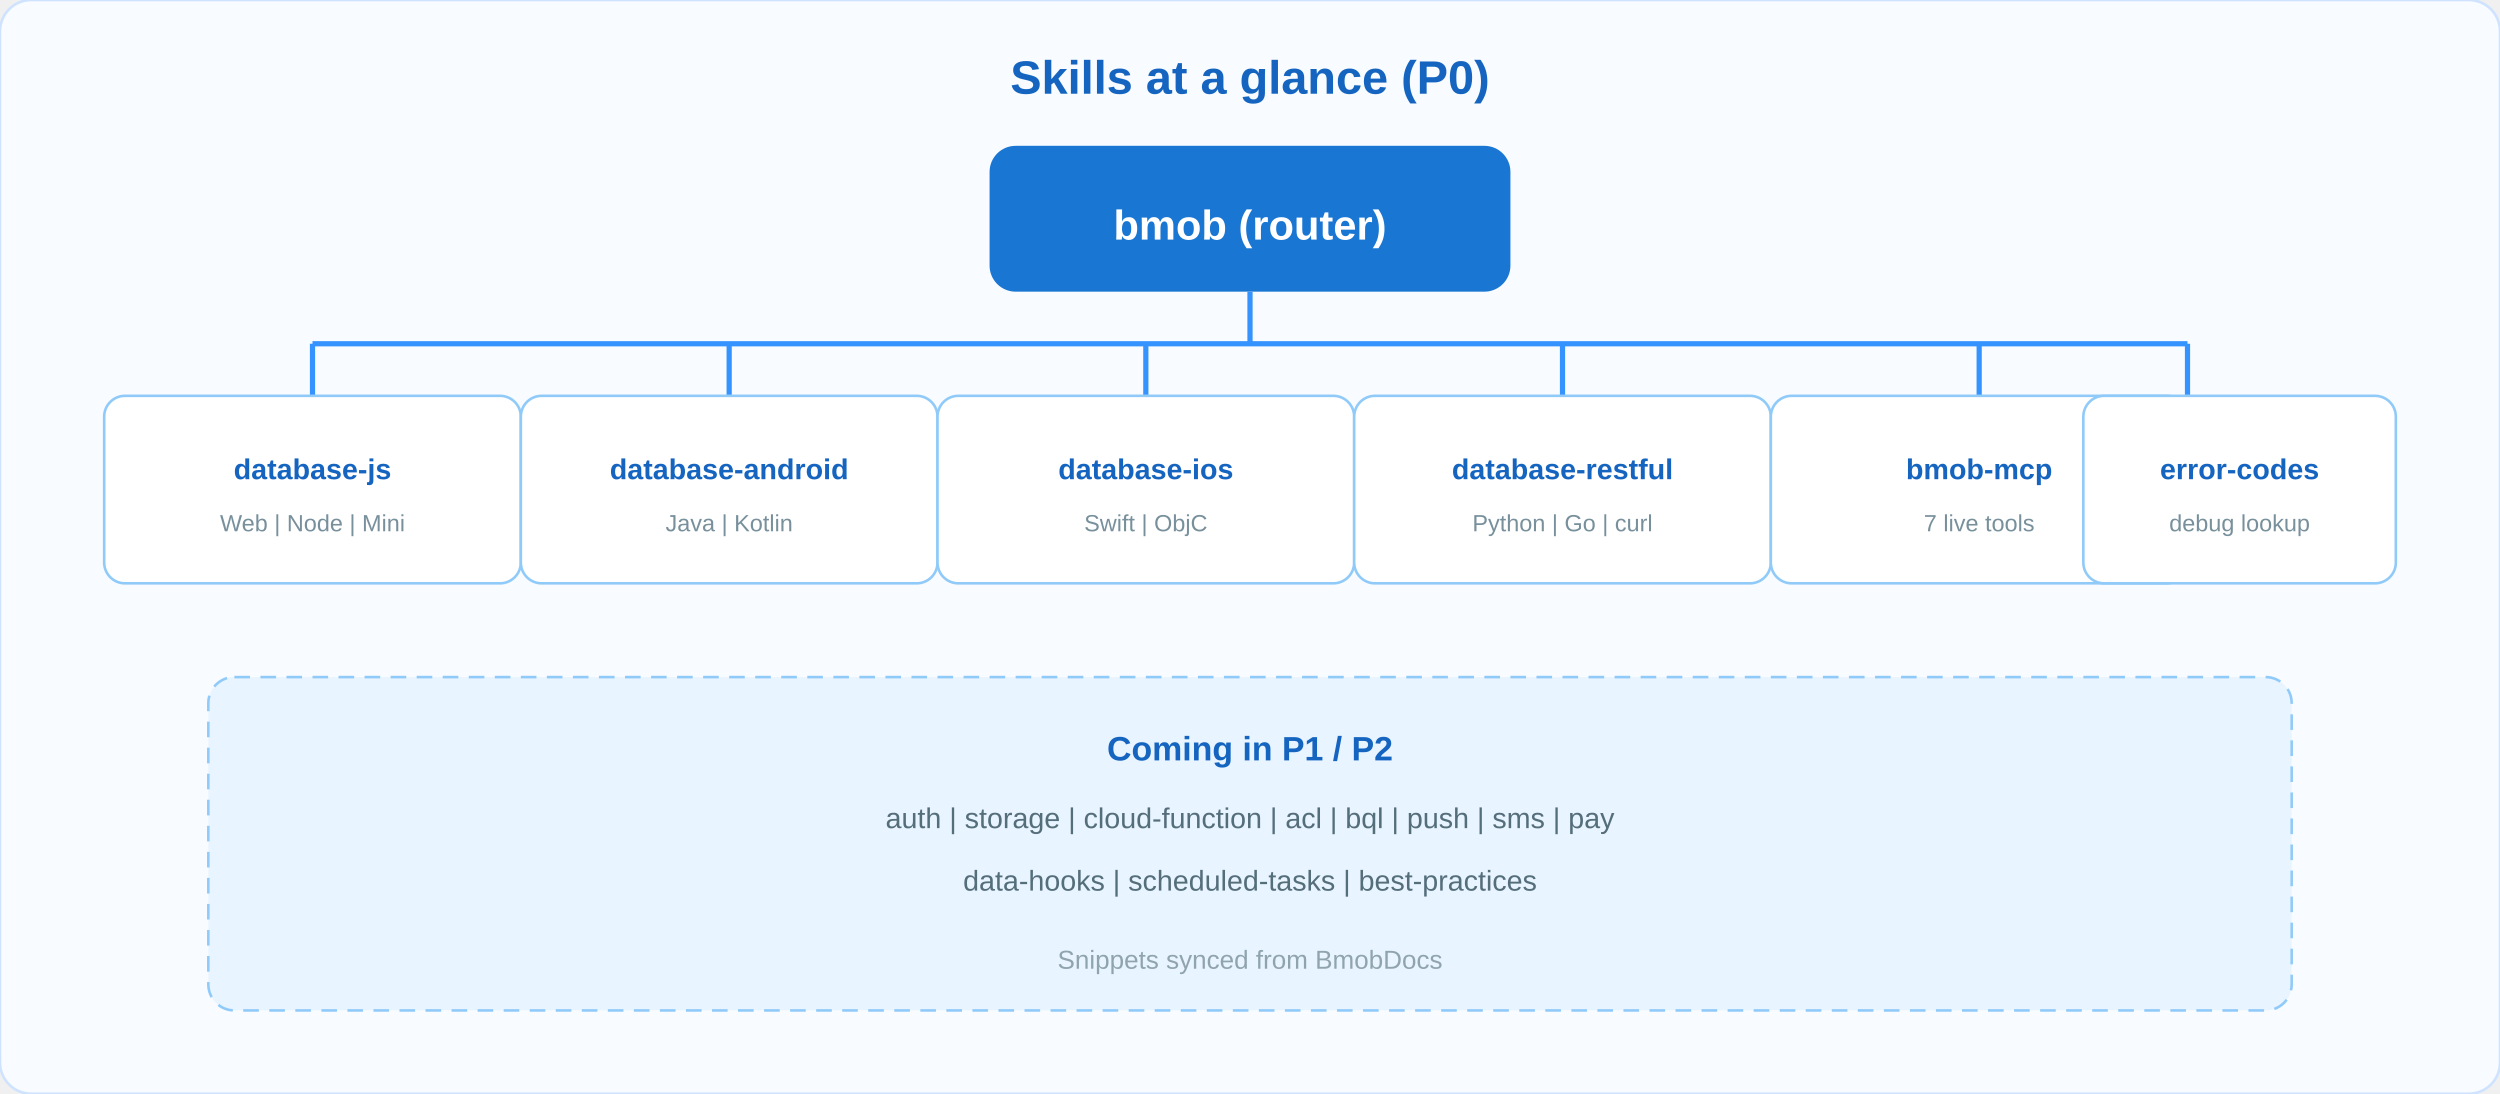
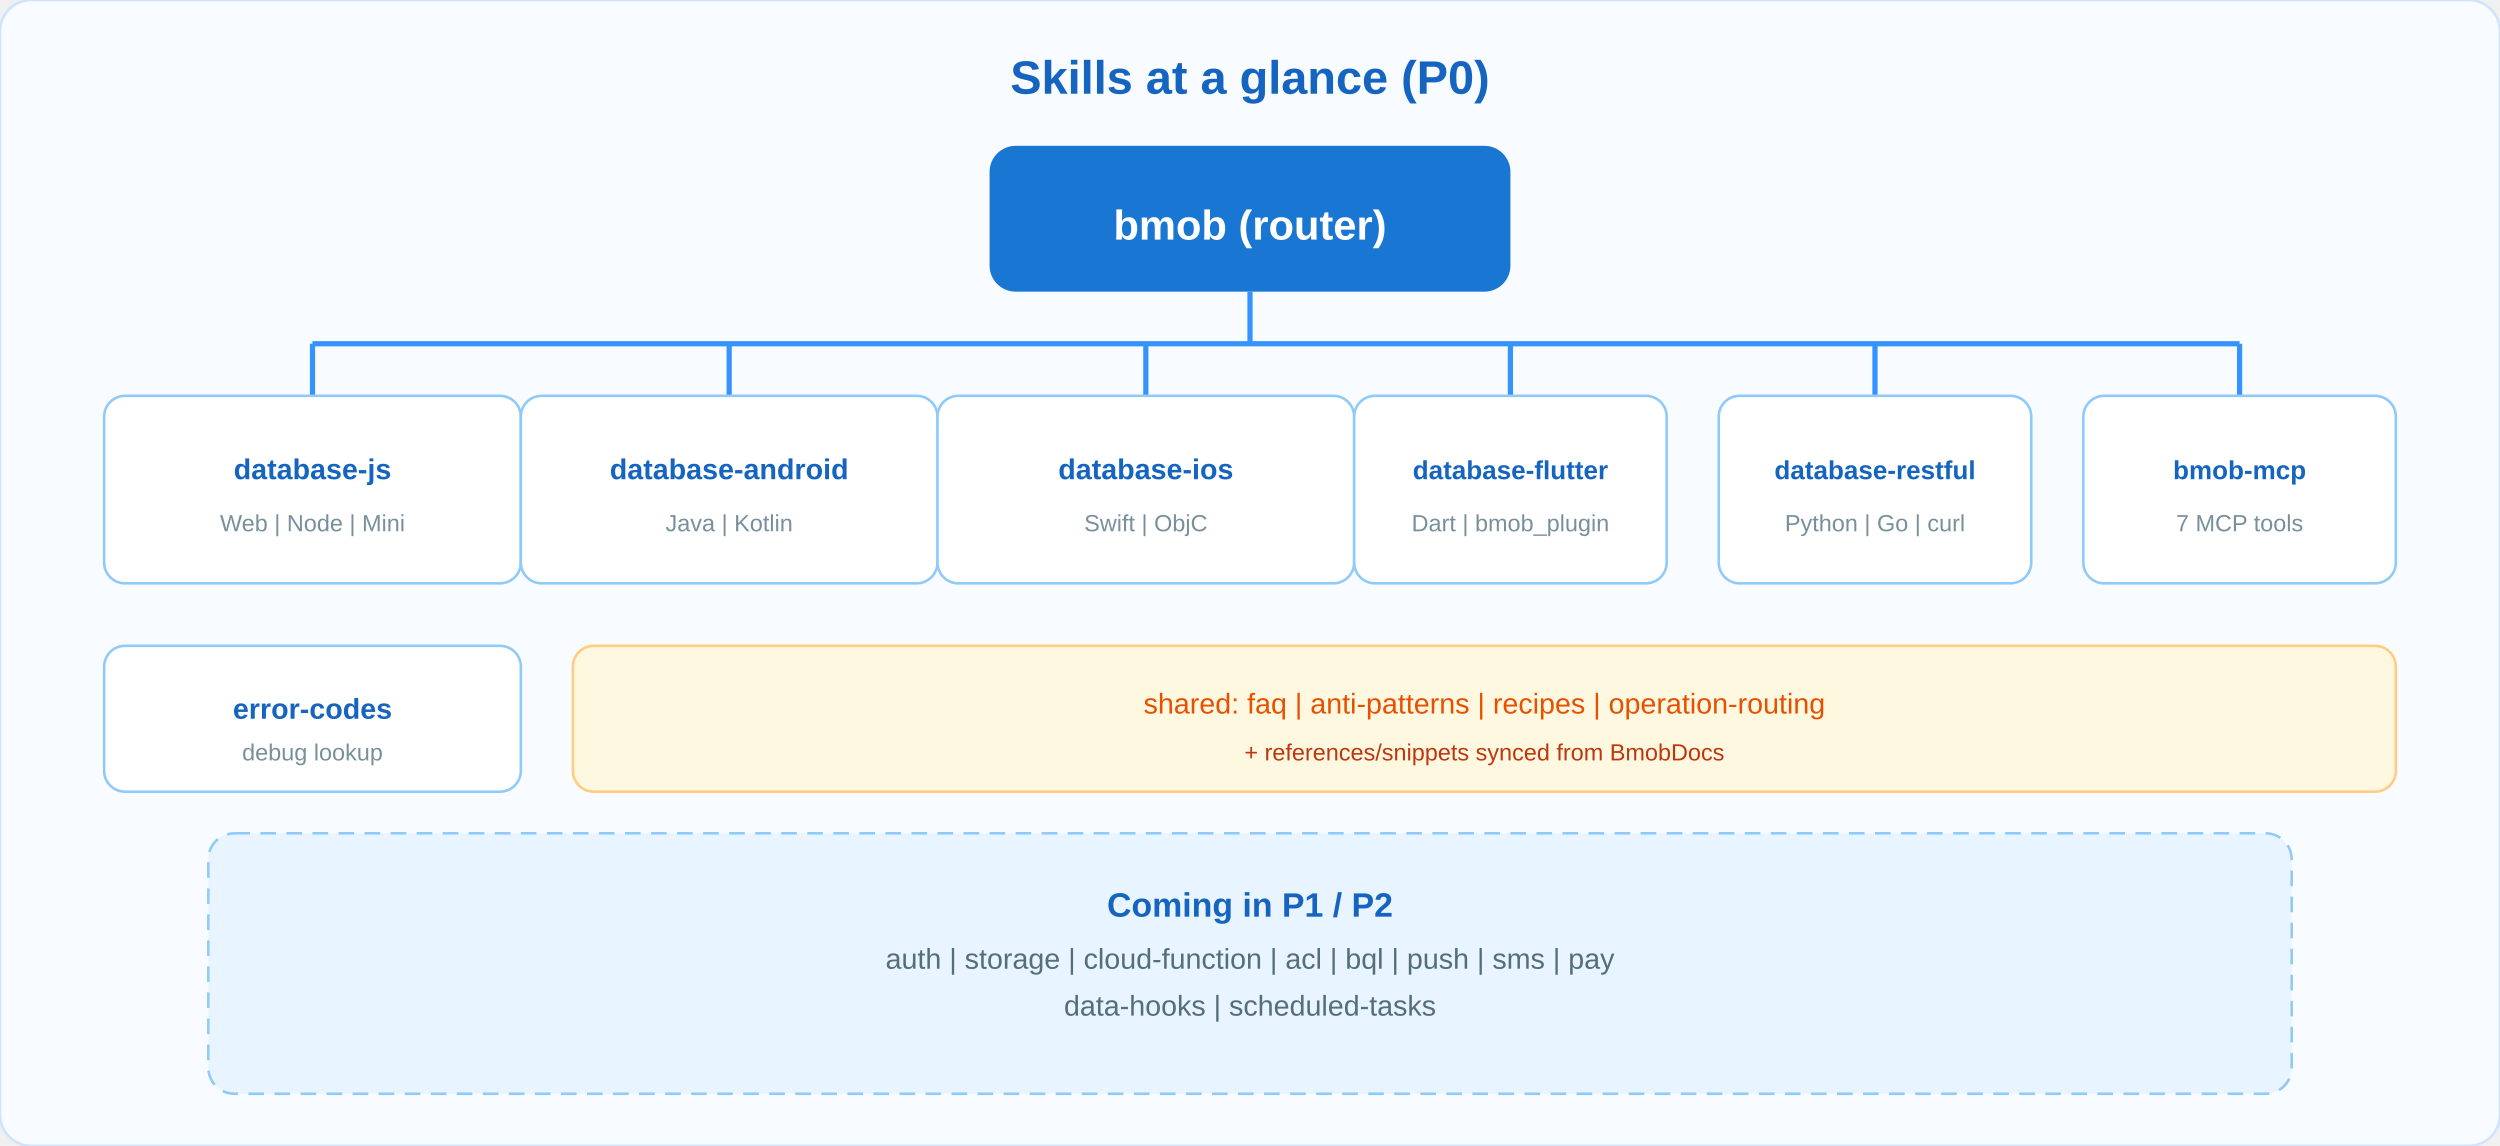
- <svg xmlns="http://www.w3.org/2000/svg" width="960" height="420" viewBox="0 0 960 420">
-   <rect width="960" height="420" rx="12" fill="#f8fbff" stroke="#cfe3ff" />
+ <svg xmlns="http://www.w3.org/2000/svg" width="960" height="440" viewBox="0 0 960 440">
+   <rect width="960" height="440" rx="12" fill="#f8fbff" stroke="#cfe3ff" />
  <text x="480" y="36" text-anchor="middle" font-family="Arial, Helvetica, sans-serif" font-size="18" font-weight="600" fill="#1565c0">Skills at a glance (P0)</text>
  <rect x="380" y="56" width="200" height="56" rx="10" fill="#1976d2" />
  <text x="480" y="92" text-anchor="middle" font-family="Arial, sans-serif" font-size="16" font-weight="700" fill="#ffffff">bmob (router)</text>
  <line x1="480" y1="112" x2="480" y2="132" stroke="#3593ff" stroke-width="2" />
-   <line x1="120" y1="132" x2="840" y2="132" stroke="#3593ff" stroke-width="2" />
+   <line x1="120" y1="132" x2="860" y2="132" stroke="#3593ff" stroke-width="2" />
  <line x1="120" y1="132" x2="120" y2="152" stroke="#3593ff" stroke-width="2" />
  <line x1="280" y1="132" x2="280" y2="152" stroke="#3593ff" stroke-width="2" />
  <line x1="440" y1="132" x2="440" y2="152" stroke="#3593ff" stroke-width="2" />
-   <line x1="600" y1="132" x2="600" y2="152" stroke="#3593ff" stroke-width="2" />
-   <line x1="760" y1="132" x2="760" y2="152" stroke="#3593ff" stroke-width="2" />
-   <line x1="840" y1="132" x2="840" y2="152" stroke="#3593ff" stroke-width="2" />
+   <line x1="580" y1="132" x2="580" y2="152" stroke="#3593ff" stroke-width="2" />
+   <line x1="720" y1="132" x2="720" y2="152" stroke="#3593ff" stroke-width="2" />
+   <line x1="860" y1="132" x2="860" y2="152" stroke="#3593ff" stroke-width="2" />
  <rect x="40" y="152" width="160" height="72" rx="8" fill="#fff" stroke="#90caf9" />
  <text x="120" y="184" text-anchor="middle" font-family="Arial, sans-serif" font-size="11" font-weight="600" fill="#1565c0">database-js</text>
  <text x="120" y="204" text-anchor="middle" font-family="Arial, sans-serif" font-size="9" fill="#78909c">Web | Node | Mini</text>
  <rect x="200" y="152" width="160" height="72" rx="8" fill="#fff" stroke="#90caf9" />
  <text x="280" y="184" text-anchor="middle" font-family="Arial, sans-serif" font-size="11" font-weight="600" fill="#1565c0">database-android</text>
  <text x="280" y="204" text-anchor="middle" font-family="Arial, sans-serif" font-size="9" fill="#78909c">Java | Kotlin</text>
  <rect x="360" y="152" width="160" height="72" rx="8" fill="#fff" stroke="#90caf9" />
  <text x="440" y="184" text-anchor="middle" font-family="Arial, sans-serif" font-size="11" font-weight="600" fill="#1565c0">database-ios</text>
  <text x="440" y="204" text-anchor="middle" font-family="Arial, sans-serif" font-size="9" fill="#78909c">Swift | ObjC</text>
-   <rect x="520" y="152" width="160" height="72" rx="8" fill="#fff" stroke="#90caf9" />
-   <text x="600" y="184" text-anchor="middle" font-family="Arial, sans-serif" font-size="11" font-weight="600" fill="#1565c0">database-restful</text>
-   <text x="600" y="204" text-anchor="middle" font-family="Arial, sans-serif" font-size="9" fill="#78909c">Python | Go | curl</text>
-   <rect x="680" y="152" width="160" height="72" rx="8" fill="#fff" stroke="#90caf9" />
-   <text x="760" y="184" text-anchor="middle" font-family="Arial, sans-serif" font-size="11" font-weight="600" fill="#1565c0">bmob-mcp</text>
-   <text x="760" y="204" text-anchor="middle" font-family="Arial, sans-serif" font-size="9" fill="#78909c">7 live tools</text>
+   <rect x="520" y="152" width="120" height="72" rx="8" fill="#fff" stroke="#90caf9" />
+   <text x="580" y="184" text-anchor="middle" font-family="Arial, sans-serif" font-size="10" font-weight="600" fill="#1565c0">database-flutter</text>
+   <text x="580" y="204" text-anchor="middle" font-family="Arial, sans-serif" font-size="9" fill="#78909c">Dart | bmob_plugin</text>
+   <rect x="660" y="152" width="120" height="72" rx="8" fill="#fff" stroke="#90caf9" />
+   <text x="720" y="184" text-anchor="middle" font-family="Arial, sans-serif" font-size="10" font-weight="600" fill="#1565c0">database-restful</text>
+   <text x="720" y="204" text-anchor="middle" font-family="Arial, sans-serif" font-size="9" fill="#78909c">Python | Go | curl</text>
  <rect x="800" y="152" width="120" height="72" rx="8" fill="#fff" stroke="#90caf9" />
-   <text x="860" y="184" text-anchor="middle" font-family="Arial, sans-serif" font-size="11" font-weight="600" fill="#1565c0">error-codes</text>
-   <text x="860" y="204" text-anchor="middle" font-family="Arial, sans-serif" font-size="9" fill="#78909c">debug lookup</text>
-   <rect x="80" y="260" width="800" height="128" rx="10" fill="#e8f4ff" stroke="#90caf9" stroke-dasharray="6 4" />
-   <text x="480" y="292" text-anchor="middle" font-family="Arial, sans-serif" font-size="13" font-weight="600" fill="#1565c0">Coming in P1 / P2</text>
-   <text x="480" y="318" text-anchor="middle" font-family="Arial, sans-serif" font-size="11" fill="#546e7a">auth | storage | cloud-function | acl | bql | push | sms | pay</text>
-   <text x="480" y="342" text-anchor="middle" font-family="Arial, sans-serif" font-size="11" fill="#546e7a">data-hooks | scheduled-tasks | best-practices</text>
-   <text x="480" y="372" text-anchor="middle" font-family="Arial, sans-serif" font-size="10" fill="#90a4ae">Snippets synced from BmobDocs</text>
+   <text x="860" y="184" text-anchor="middle" font-family="Arial, sans-serif" font-size="10" font-weight="600" fill="#1565c0">bmob-mcp</text>
+   <text x="860" y="204" text-anchor="middle" font-family="Arial, sans-serif" font-size="9" fill="#78909c">7 MCP tools</text>
+   <rect x="40" y="248" width="160" height="56" rx="8" fill="#fff" stroke="#90caf9" />
+   <text x="120" y="276" text-anchor="middle" font-family="Arial, sans-serif" font-size="11" font-weight="600" fill="#1565c0">error-codes</text>
+   <text x="120" y="292" text-anchor="middle" font-family="Arial, sans-serif" font-size="9" fill="#78909c">debug lookup</text>
+   <rect x="220" y="248" width="700" height="56" rx="8" fill="#fff8e1" stroke="#ffcc80" />
+   <text x="570" y="274" text-anchor="middle" font-family="Arial, sans-serif" font-size="11" fill="#e65100">shared: faq | anti-patterns | recipes | operation-routing</text>
+   <text x="570" y="292" text-anchor="middle" font-family="Arial, sans-serif" font-size="9" fill="#bf360c">+ references/snippets synced from BmobDocs</text>
+   <rect x="80" y="320" width="800" height="100" rx="10" fill="#e8f4ff" stroke="#90caf9" stroke-dasharray="6 4" />
+   <text x="480" y="352" text-anchor="middle" font-family="Arial, sans-serif" font-size="13" font-weight="600" fill="#1565c0">Coming in P1 / P2</text>
+   <text x="480" y="372" text-anchor="middle" font-family="Arial, sans-serif" font-size="11" fill="#546e7a">auth | storage | cloud-function | acl | bql | push | sms | pay</text>
+   <text x="480" y="390" text-anchor="middle" font-family="Arial, sans-serif" font-size="11" fill="#546e7a">data-hooks | scheduled-tasks</text>
</svg>
